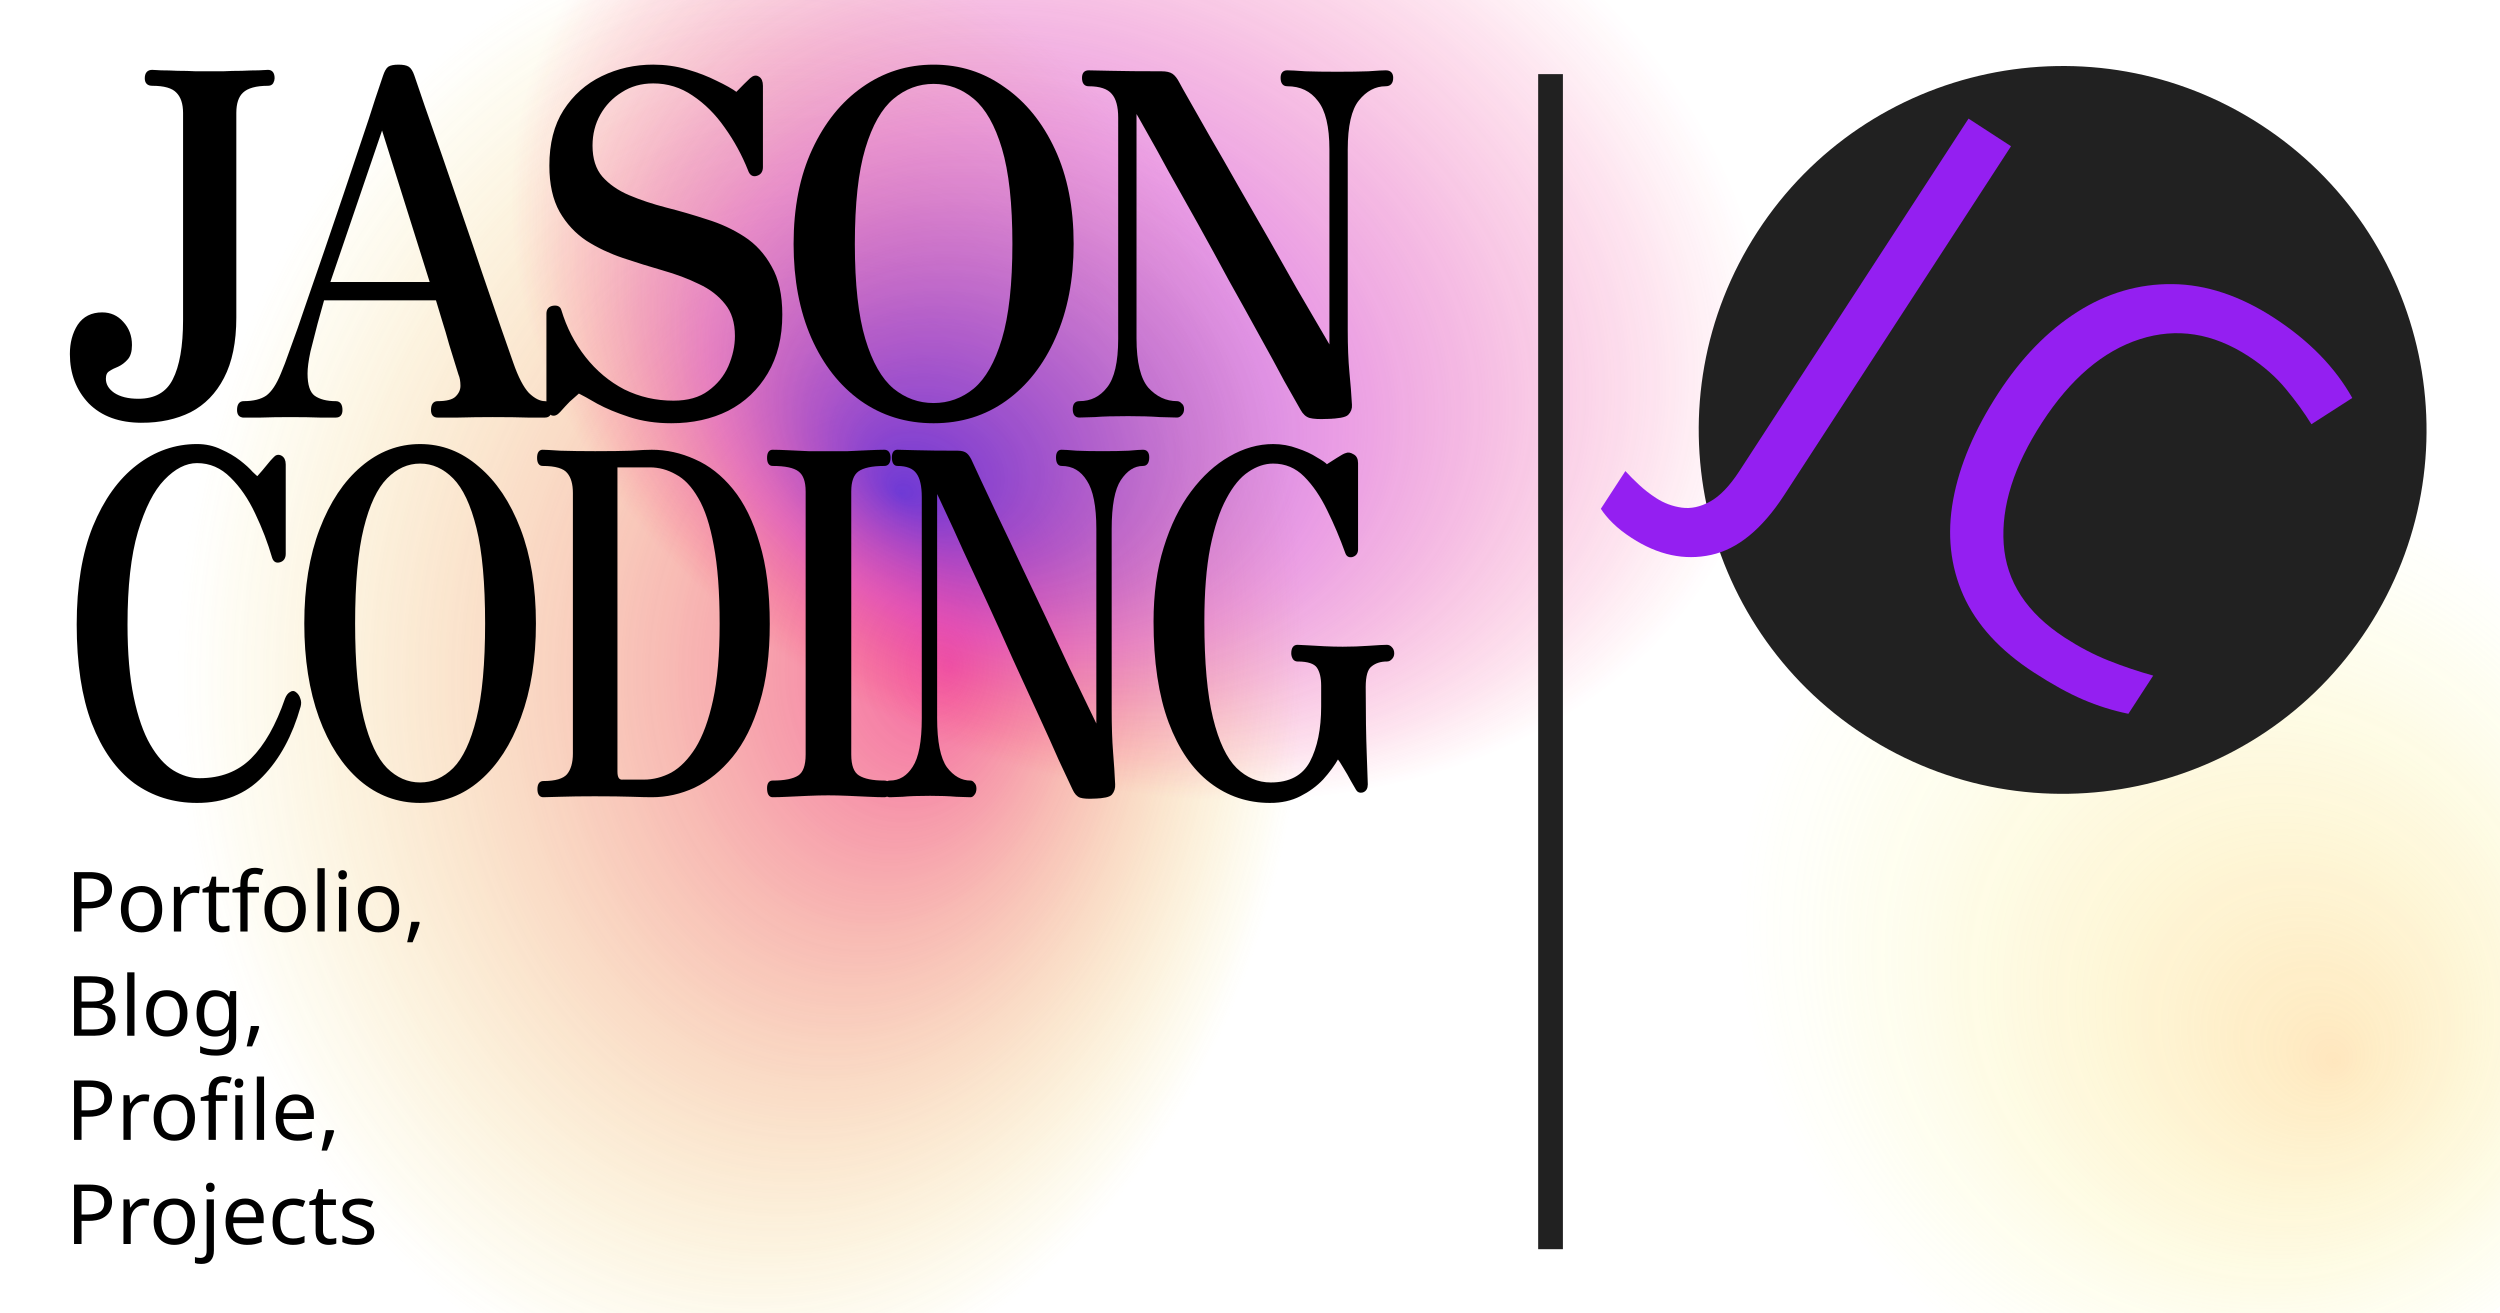
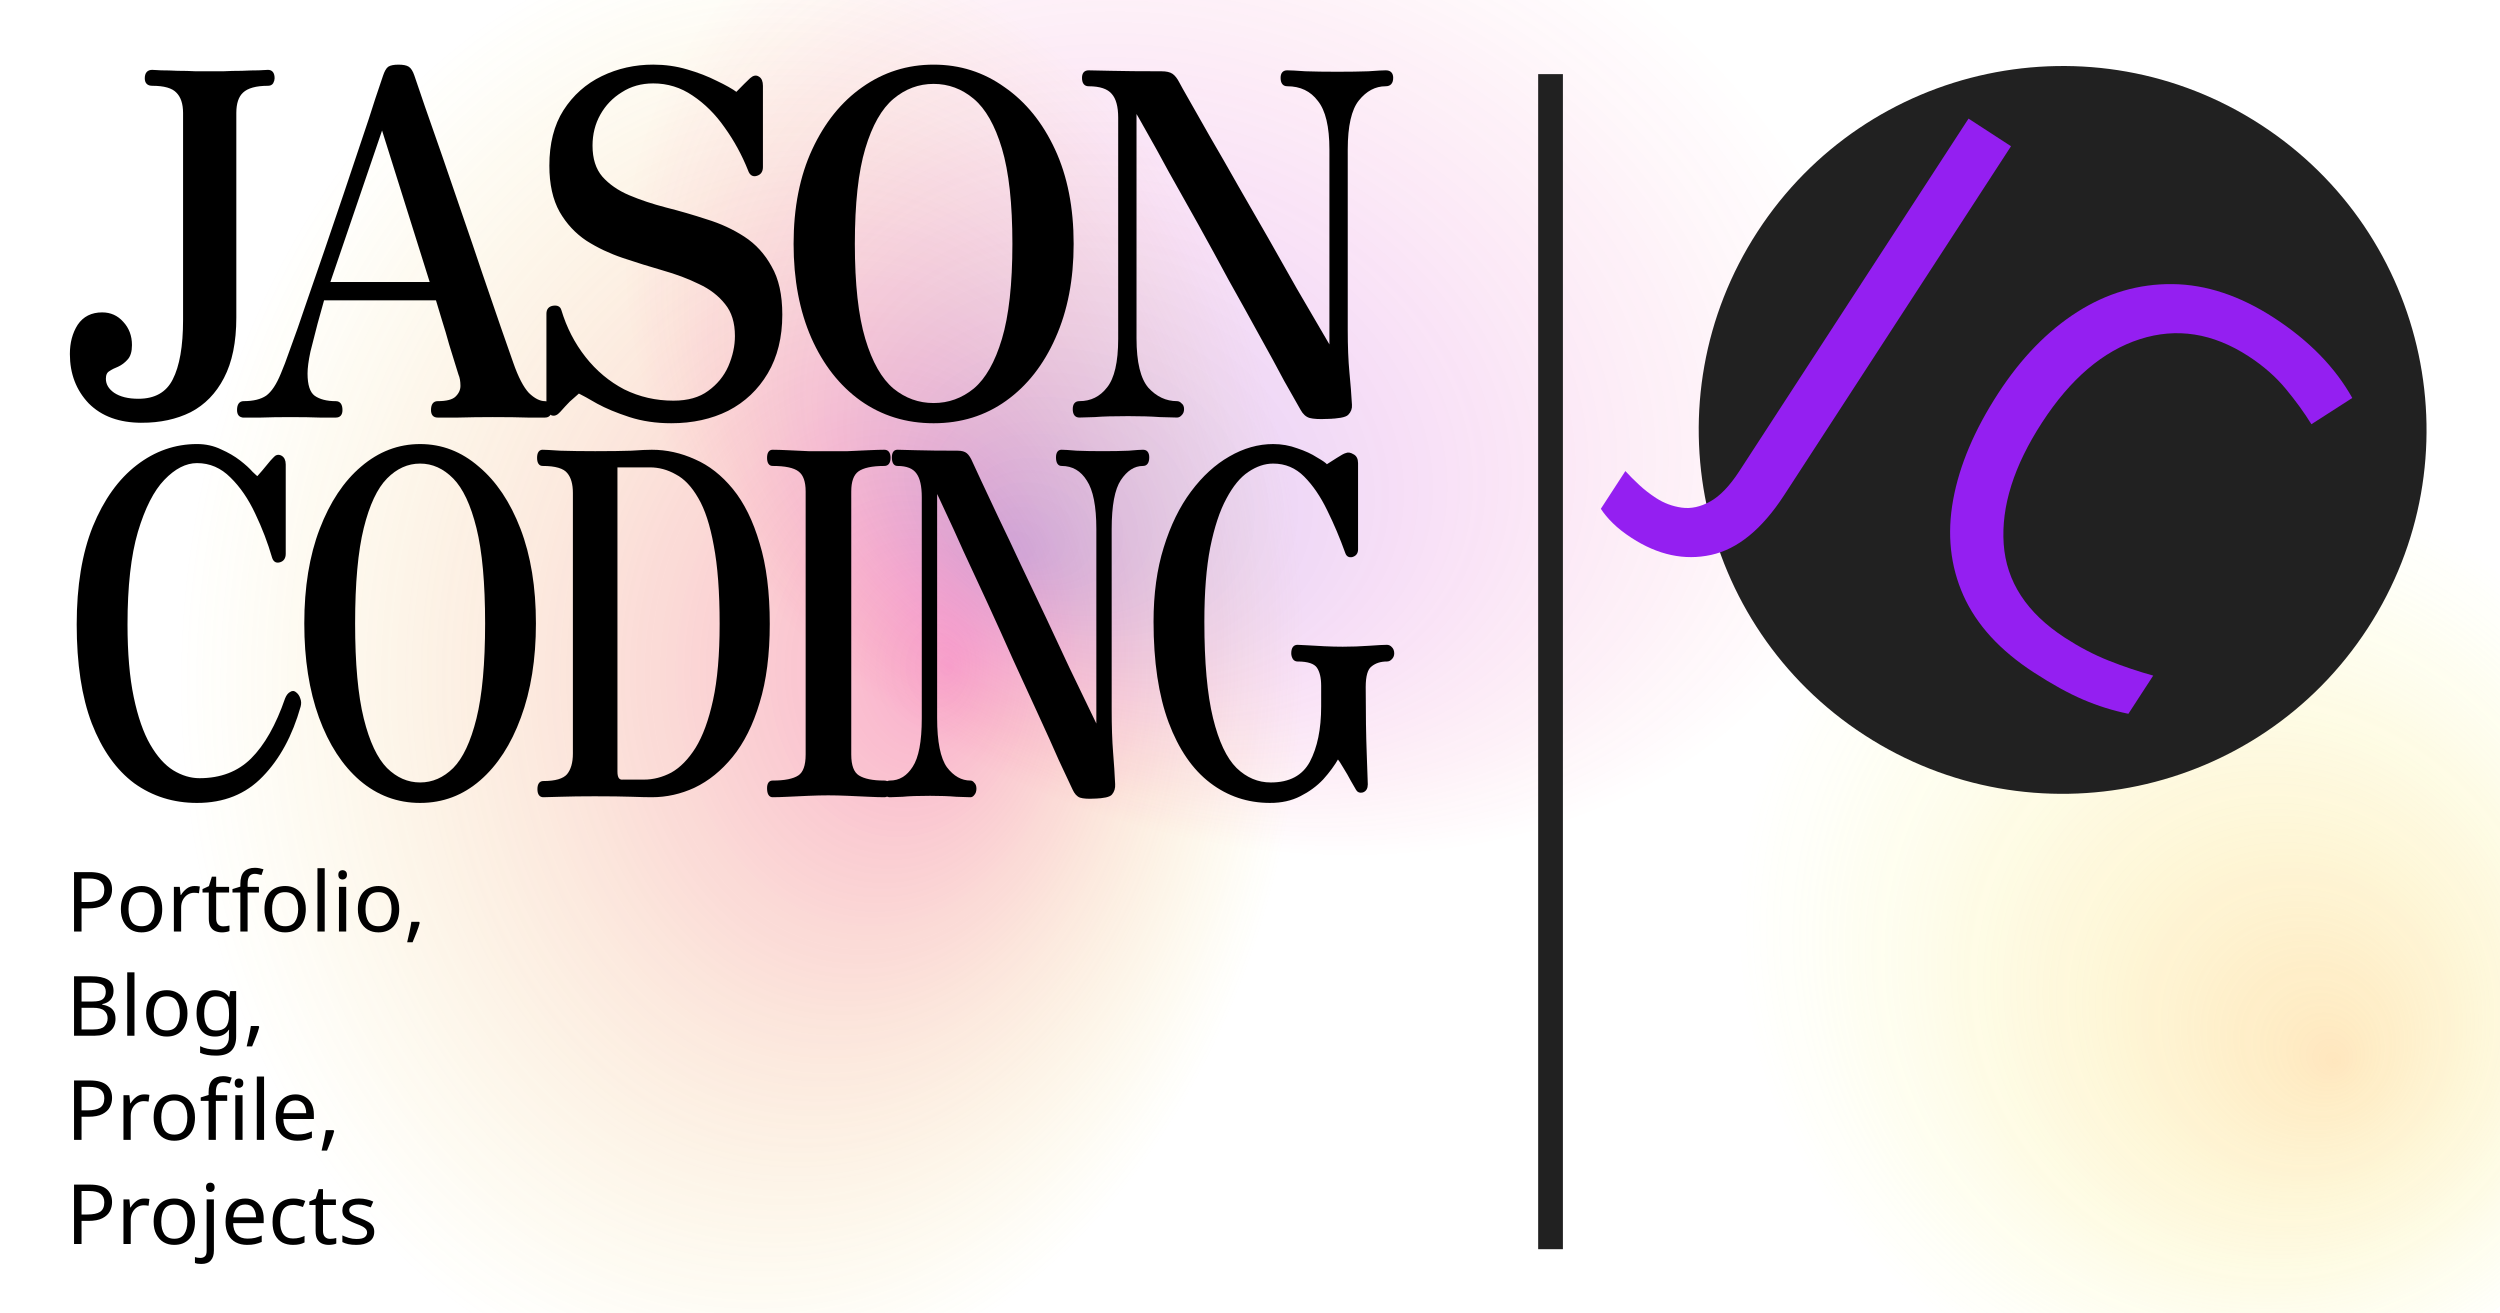
<svg xmlns="http://www.w3.org/2000/svg" xmlns:xlink="http://www.w3.org/1999/xlink" width="1200" height="630" viewBox="0 0 317.5 166.688" version="1.1" id="svg8">
  <defs id="defs2">
    <linearGradient id="linearGradient14203">
      <stop style="stop-color:#ffb83d;stop-opacity:0.357" offset="0" id="stop14199" />
      <stop style="stop-color:#f2ff3d;stop-opacity:0" offset="1" id="stop14201" />
    </linearGradient>
    <linearGradient id="linearGradient2963">
      <stop id="stop2959" offset="0" style="stop-color:#5123de;stop-opacity:1" />
      <stop style="stop-color:#ce1ec2;stop-opacity:0.533" offset="0.499" id="stop2965" />
      <stop id="stop2961" offset="1" style="stop-color:#ff145d;stop-opacity:0" />
    </linearGradient>
    <linearGradient id="linearGradient2891-2-9">
      <stop id="stop2887" offset="0" style="stop-color:#f12b82;stop-opacity:1" />
      <stop id="stop2889" offset="1" style="stop-color:#ecd018;stop-opacity:0" />
    </linearGradient>
    <linearGradient id="linearGradient2857">
      <stop style="stop-color:#b723de;stop-opacity:1" offset="0" id="stop2853" />
      <stop style="stop-color:#ff14ac;stop-opacity:0" offset="1" id="stop2855" />
    </linearGradient>
    <linearGradient id="linearGradient2832">
      <stop style="stop-color:#212121;stop-opacity:1;" offset="0" id="stop2830" />
    </linearGradient>
    <radialGradient xlink:href="#linearGradient2857" id="radialGradient2861" cx="123.464" cy="119.214" fx="155.933" fy="108.346" r="87.97" gradientTransform="matrix(0.5093766,0.6776576,-0.5017824,0.434602,117.6106,49.19618)" gradientUnits="userSpaceOnUse" />
    <radialGradient gradientUnits="userSpaceOnUse" gradientTransform="matrix(-0.6089427,0.8602489,-0.7060038,-0.4179501,178.025,68.69851)" r="87.97" fy="86.783" fx="127.386" cy="119.214" cx="123.464" id="radialGradient2861-1" xlink:href="#linearGradient2891-2-9" />
-     <radialGradient xlink:href="#linearGradient2963" id="radialGradient2957" gradientUnits="userSpaceOnUse" gradientTransform="matrix(0.5568826,0.740858,-0.5485801,0.4751343,85.521,-28.1897)" cx="123.464" cy="119.214" fx="95.794" fy="165.103" r="87.97" />
+     <radialGradient xlink:href="#linearGradient2963" id="radialGradient2957" gradientUnits="userSpaceOnUse" gradientTransform="matrix(0.5568826,0.740858,-0.5485801,0.4751343,91.81223,-13.59046)" cx="123.464" cy="119.214" fx="95.794" fy="165.103" r="87.97" />
    <radialGradient xlink:href="#linearGradient14203" id="radialGradient14205" cx="243.135" cy="128.405" fx="255.485" fy="135.893" r="41.035" gradientTransform="matrix(1.44289,0.3839595,-0.3248484,1.421784,-27.88702,-156.4475)" gradientUnits="userSpaceOnUse" />
  </defs>
  <g id="layer1">
    <ellipse style="opacity:0.926;fill:url(#radialGradient14205);fill-opacity:1;stroke-width:0.347" id="path13703" cx="278.784" cy="117.72" rx="64.887" ry="60.091" />
-     <ellipse style="opacity:0.721;fill:url(#radialGradient2861-1);fill-opacity:1;fill-rule:nonzero;stroke-width:0.361" id="path910-6" cx="20.095" cy="123.517" rx="119.073" ry="118.214" transform="rotate(-39.53775)" />
-     <ellipse ry="94.17" rx="97.605" cy="118.675" cx="90.04" id="path910" style="opacity:0.817;fill:url(#radialGradient2957);fill-opacity:1;fill-rule:nonzero;stroke-width:0.292" transform="rotate(-39.53775)" />
+     <ellipse style="opacity:0.394;fill:url(#radialGradient2861-1);fill-opacity:1;fill-rule:nonzero;stroke-width:0.361" id="path910-6" cx="20.095" cy="123.517" rx="119.073" ry="118.214" transform="rotate(-39.53775)" />
+     <ellipse ry="94.17" rx="97.605" cy="133.274" cx="96.331" id="path910" style="opacity:0.247;fill:url(#radialGradient2957);fill-opacity:1;fill-rule:nonzero;stroke-width:0.292" transform="rotate(-39.53775)" />
    <g id="layer1-5" transform="matrix(0.4338153,0.282053,-0.282053,0.4338153,248.1196,-10.06421)">
      <circle style="opacity:1;fill:#212121;fill-opacity:1;stroke:none;stroke-width:0.254" id="path971" cx="90.536" cy="90.197" r="89.308" />
      <g style="fill:#941ff1;fill-opacity:1" id="g945" transform="matrix(1.02999,0,0,0.8691042,9.810228,7.67684)">
        <text transform="scale(0.8953997,1.11682)" id="text915" y="138.882" x="7.61" style="font-size:149.704px;line-height:1.05;font-family:'Zen Antique';-inkscape-font-specification:'Zen Antique';letter-spacing:-16.112px;fill:#941ff1;fill-opacity:1;stroke-width:0.78" xml:space="preserve">
          <tspan style="font-size:149.704px;fill:#941ff1;fill-opacity:1;stroke-width:0.78" y="138.882" x="7.61" id="tspan913">J</tspan>
        </text>
        <text xml:space="preserve" style="font-size:147.534px;line-height:1.05;font-family:'Zen Antique';-inkscape-font-specification:'Zen Antique';letter-spacing:-15.879px;fill:#941ff1;fill-opacity:1;stroke-width:0.768" x="58.849" y="138.927" id="text915-5" transform="scale(0.8953997,1.11682)">
          <tspan id="tspan913-1" x="58.849" y="138.927" style="font-size:147.534px;fill:#941ff1;fill-opacity:1;stroke-width:0.768">C</tspan>
        </text>
      </g>
    </g>
    <text xml:space="preserve" style="font-size:10.583px;line-height:1.25;font-family:'Zen Antique';-inkscape-font-specification:'Zen Antique';stroke-width:0.265;letter-spacing:0px" x="8.373" y="118.307" id="text900">
      <tspan id="tspan898" x="8.373" y="118.307" style="stroke-width:0.265">Portfolio,</tspan>
      <tspan x="8.373" y="131.536" style="stroke-width:0.265" id="tspan902">Blog,</tspan>
      <tspan x="8.373" y="144.765" style="stroke-width:0.265" id="tspan904">Profile,</tspan>
      <tspan x="8.373" y="157.994" style="stroke-width:0.265" id="tspan906">Projects</tspan>
    </text>
    <rect style="fill:#212121;stroke-width:0.254" id="rect908" width="3.142" height="149.234" x="195.347" y="9.414" />
    <g transform="matrix(0.7051497,0,0,0.7051497,4.654544,1.913012)" id="g883" style="fill:#000000;fill-opacity:1;stroke:#000000;stroke-width:0.449;stroke-miterlimit:4;stroke-dasharray:none;stroke-opacity:0.996">
      <g style="font-size:80.487px;line-height:1.25;font-family:'Zen Antique';-inkscape-font-specification:'Zen Antique';letter-spacing:-5.486px;fill:#000000;fill-opacity:1;stroke:#000000;stroke-width:0.449;stroke-miterlimit:4;stroke-dasharray:none;stroke-opacity:0.996" id="text835" transform="scale(0.9415727,1.062053)" aria-label="JASON">
        <path class="svg-elem-1" id="path1259" style="fill:#000000;fill-opacity:1;stroke:#000000;stroke-width:0.449;stroke-miterlimit:4;stroke-dasharray:none;stroke-opacity:0.996" d="m 20.1,68.915 q -6.358,0 -9.98,-3.219 -3.541,-3.3 -3.541,-8.21 0,-2.817 1.449,-4.829 1.529,-2.012 4.507,-2.012 2.334,0 3.863,1.529 1.61,1.529 1.61,3.783 0,1.61 -0.805,2.334 -0.724,0.724 -1.69,1.127 -0.966,0.322 -1.771,0.805 -0.724,0.402 -0.724,1.449 0,1.529 1.69,2.576 1.771,1.046 4.749,1.046 4.829,0 6.761,-3.38 2.012,-3.461 2.012,-10.222 V 16.599 q 0,-2.415 -1.368,-3.622 -1.288,-1.207 -4.749,-1.207 -1.207,0 -1.207,-1.046 0,-1.207 1.207,-1.207 0.322,0 1.69,0.08 1.368,0 3.139,0.08 1.851,0 3.461,0.08 1.69,0 2.656,0 0.966,0 2.656,0 1.69,-0.08 3.541,-0.08 1.851,-0.08 3.219,-0.08 1.449,-0.08 1.771,-0.08 1.046,0 1.046,1.207 0,0.322 -0.241,0.724 -0.241,0.322 -0.805,0.322 -3.461,0 -4.91,1.207 -1.368,1.127 -1.368,3.622 v 34.69 q 0,6.197 -2.334,10.141 -2.254,3.863 -6.278,5.715 -4.024,1.771 -9.256,1.771 z" />
        <path class="svg-elem-2" id="path1261" style="fill:#000000;fill-opacity:1;stroke:#000000;stroke-width:0.449;stroke-miterlimit:4;stroke-dasharray:none;stroke-opacity:0.996" d="m 39.599,68.03 q -1.046,0 -1.046,-1.046 0,-1.288 1.046,-1.288 2.817,0 4.427,-0.966 1.61,-1.046 2.898,-3.863 0.644,-1.288 1.851,-4.346 1.288,-3.058 2.898,-7.324 1.69,-4.266 3.541,-9.095 1.851,-4.829 3.702,-9.658 1.851,-4.829 3.38,-8.934 1.61,-4.185 2.656,-7.163 1.127,-2.978 1.529,-4.024 0.402,-1.046 0.885,-1.368 0.563,-0.322 1.851,-0.322 1.288,0 1.851,0.322 0.563,0.322 0.966,1.368 0.644,1.61 2.012,5.232 1.449,3.622 3.3,8.371 1.851,4.749 3.863,9.98 2.012,5.151 3.863,10.061 1.932,4.91 3.461,8.934 1.529,3.944 2.415,6.117 1.449,3.702 3.058,5.232 1.69,1.449 3.219,1.449 1.046,0 1.046,1.288 0,1.046 -1.046,1.046 -0.805,0 -3.3,0 -2.495,-0.08 -6.68,-0.08 -3.461,0 -6.6,0.08 -3.139,0 -3.944,0 -1.046,0 -1.046,-1.046 0,-1.288 1.046,-1.288 2.576,0 3.541,-0.805 1.046,-0.885 1.046,-2.012 0,-1.207 -0.402,-2.012 -0.08,-0.161 -0.563,-1.61 -0.483,-1.449 -1.207,-3.461 -0.644,-2.093 -1.368,-4.105 -0.724,-2.093 -1.207,-3.541 H 54.811 q -0.483,1.61 -1.288,4.105 -0.724,2.415 -1.368,4.749 -0.563,2.334 -0.563,3.783 0,2.978 1.449,3.944 1.529,0.966 4.185,0.966 1.046,0 1.046,1.288 0,1.046 -1.046,1.046 -0.805,0 -3.058,0 -2.173,-0.08 -5.715,-0.08 -3.139,0 -5.554,0.08 -2.415,0 -3.3,0 z M 55.857,45.493 H 75.496 L 66.079,18.933 Z" />
        <path class="svg-elem-3" id="path1263" style="fill:#000000;fill-opacity:1;stroke:#000000;stroke-width:0.449;stroke-miterlimit:4;stroke-dasharray:none;stroke-opacity:0.996" d="m 121.395,68.996 q -4.346,0 -7.968,-1.046 -3.622,-1.046 -6.117,-2.254 -2.495,-1.288 -3.622,-1.771 -1.046,0.805 -1.851,1.449 -0.724,0.644 -1.851,1.771 -0.805,0.805 -1.529,0.483 -0.724,-0.402 -0.724,-1.288 V 50.645 q 0,-0.966 1.046,-1.127 1.127,-0.161 1.368,0.563 1.529,4.507 4.668,8.049 3.139,3.541 7.485,5.554 4.427,1.932 9.497,1.932 4.185,0 6.761,-1.69 2.656,-1.69 3.944,-4.266 1.288,-2.656 1.288,-5.232 0,-3.461 -1.932,-5.554 -1.932,-2.173 -5.071,-3.461 -3.139,-1.368 -7.002,-2.334 -3.783,-0.966 -7.566,-2.093 -3.783,-1.127 -6.922,-2.898 -3.139,-1.851 -5.071,-4.829 -1.932,-3.058 -1.932,-7.727 0,-5.554 2.656,-9.256 2.737,-3.783 7.244,-5.715 4.507,-1.932 9.739,-1.932 3.38,0 6.439,0.805 3.139,0.805 5.634,1.932 2.495,1.046 3.863,1.932 0.966,-0.885 1.61,-1.449 0.724,-0.644 1.127,-0.966 0.805,-0.644 1.449,-0.241 0.644,0.322 0.644,1.368 v 13.763 q 0,1.046 -1.046,1.288 -0.966,0.241 -1.368,-0.805 -1.771,-3.944 -4.507,-7.324 -2.656,-3.38 -6.197,-5.473 -3.461,-2.093 -7.646,-2.093 -3.461,0 -6.117,1.529 -2.656,1.449 -4.185,3.863 -1.529,2.415 -1.529,5.393 0,3.38 1.932,5.393 2.012,2.012 5.232,3.219 3.219,1.207 7.083,2.093 3.944,0.885 7.807,2.012 3.863,1.046 7.083,2.898 3.219,1.851 5.151,4.99 2.012,3.058 2.012,8.049 0,5.715 -2.737,9.819 -2.737,4.105 -7.485,6.278 -4.749,2.093 -10.785,2.093 z" />
        <path class="svg-elem-4" id="path1265" style="fill:#000000;fill-opacity:1;stroke:#000000;stroke-width:0.449;stroke-miterlimit:4;stroke-dasharray:none;stroke-opacity:0.996" d="m 171.572,68.996 q -7.807,0 -13.844,-3.783 -5.956,-3.783 -9.336,-10.544 -3.38,-6.841 -3.38,-15.856 0,-9.175 3.541,-15.936 3.541,-6.761 9.497,-10.463 6.036,-3.783 13.522,-3.783 7.485,0 13.441,3.783 6.037,3.702 9.578,10.463 3.541,6.761 3.541,15.936 0,9.014 -3.461,15.856 -3.38,6.761 -9.336,10.544 -5.956,3.783 -13.763,3.783 z m 0,-2.978 q 4.346,0 7.807,-2.495 3.461,-2.576 5.473,-8.532 2.012,-5.956 2.012,-16.178 0,-10.302 -2.012,-16.258 -2.012,-5.956 -5.473,-8.532 -3.461,-2.576 -7.807,-2.576 -4.346,0 -7.807,2.576 -3.461,2.576 -5.473,8.532 -2.012,5.956 -2.012,16.258 0,10.222 2.012,16.178 2.012,5.956 5.473,8.532 3.461,2.495 7.807,2.495 z" />
        <path class="svg-elem-5" id="path1267" style="fill:#000000;fill-opacity:1;stroke:#000000;stroke-width:0.449;stroke-miterlimit:4;stroke-dasharray:none;stroke-opacity:0.996" d="m 246.78,68.271 q -2.173,0.08 -3.219,-0.161 -0.966,-0.241 -1.61,-1.288 -1.046,-1.61 -3.139,-4.91 -2.012,-3.38 -4.749,-7.727 -2.737,-4.427 -5.795,-9.256 -2.978,-4.91 -5.956,-9.658 -2.978,-4.749 -5.554,-8.773 -2.495,-4.105 -4.266,-6.841 -1.771,-2.817 -2.334,-3.622 v 38.795 q 0,6.117 2.334,8.532 2.415,2.334 5.634,2.334 0.402,0 0.724,0.322 0.402,0.241 0.402,0.805 0,0.563 -0.402,0.885 -0.322,0.322 -0.724,0.322 -0.805,0 -3.3,-0.08 -2.495,-0.161 -6.036,-0.161 -4.185,0 -6.358,0.161 -2.093,0.08 -2.978,0.08 -1.046,0 -1.046,-1.207 0,-1.127 1.046,-1.127 3.38,0 5.473,-2.415 2.173,-2.415 2.173,-8.371 V 17.404 q 0,-2.898 -1.288,-4.185 -1.288,-1.368 -4.588,-1.368 -1.046,0 -1.046,-1.207 0,-1.046 1.046,-1.046 0.644,0 4.266,0.08 3.702,0.08 9.658,0.08 1.368,0 2.012,0.402 0.644,0.402 1.207,1.368 0.322,0.563 1.932,3.058 1.61,2.495 4.024,6.278 2.495,3.783 5.312,8.21 2.898,4.427 5.795,8.934 2.898,4.507 5.393,8.451 2.576,3.863 4.346,6.6 1.771,2.656 2.334,3.541 V 22.796 q 0,-5.876 -2.254,-8.371 -2.173,-2.576 -6.036,-2.576 -1.046,0 -1.046,-1.207 0,-1.046 1.046,-1.046 0.885,0 3.461,0.161 2.576,0.08 6.117,0.08 3.461,0 5.956,-0.08 2.495,-0.161 3.3,-0.161 1.207,0 1.207,1.046 0,1.207 -1.207,1.207 -3.058,0 -5.312,2.495 -2.173,2.415 -2.173,8.451 v 30.585 q 0,4.266 0.322,7.244 0.322,2.898 0.483,5.473 0.081,0.885 -0.644,1.529 -0.644,0.563 -3.944,0.644 z" />
      </g>
      <g style="font-size:73.169px;line-height:1.25;font-family:'Zen Antique';-inkscape-font-specification:'Zen Antique';letter-spacing:-4.987px;fill:#000000;fill-opacity:1;stroke:#000000;stroke-width:0.449;stroke-miterlimit:4;stroke-dasharray:none;stroke-opacity:0.996" id="text835-6" transform="scale(0.8559621,1.168276)" aria-label="CODING">
        <path class="svg-elem-6" id="path1270" style="fill:#000000;fill-opacity:1;stroke:#000000;stroke-width:0.449;stroke-miterlimit:4;stroke-dasharray:none;stroke-opacity:0.996" d="m 33.747,121.235 q -7.39,0 -13.097,-3 -5.634,-3.073 -8.853,-9.146 -3.146,-6.073 -3.146,-15.146 0,-8.853 3.366,-15 3.439,-6.146 9.146,-9.366 5.707,-3.219 12.585,-3.219 2.707,0 4.975,0.805 2.268,0.732 3.951,1.683 1.683,0.951 2.634,1.756 1.024,0.732 1.171,0.732 1.171,-0.951 2.049,-1.756 0.878,-0.805 1.39,-1.171 0.659,-0.585 1.463,-0.293 0.805,0.293 0.805,1.171 v 13.756 q 0,0.878 -1.024,1.098 -1.024,0.22 -1.39,-0.512 -1.39,-3.512 -3.585,-6.878 -2.195,-3.439 -5.268,-5.634 -3.073,-2.268 -7.171,-2.268 -3.585,0 -7.024,2.634 -3.366,2.561 -5.634,8.122 -2.195,5.488 -2.195,14.341 0,6.658 1.317,11.268 1.317,4.61 3.512,7.39 2.195,2.78 4.902,4.024 2.78,1.244 5.634,1.244 6.732,0 10.975,-3.073 4.317,-3.146 7.244,-9.366 0.366,-0.659 0.951,-0.878 0.585,-0.293 1.098,0.073 0.512,0.293 0.732,0.805 0.293,0.512 0.073,1.098 -2.561,6.658 -7.902,10.683 -5.268,4.024 -13.683,4.024 z" />
        <path class="svg-elem-7" id="path1272" style="fill:#000000;fill-opacity:1;stroke:#000000;stroke-width:0.449;stroke-miterlimit:4;stroke-dasharray:none;stroke-opacity:0.996" d="m 80.684,121.235 q -7.097,0 -12.585,-3.439 -5.414,-3.439 -8.488,-9.585 -3.073,-6.219 -3.073,-14.414 0,-8.341 3.219,-14.487 3.219,-6.146 8.634,-9.512 5.488,-3.439 12.292,-3.439 6.805,0 12.219,3.439 5.488,3.366 8.707,9.512 3.219,6.146 3.219,14.487 0,8.195 -3.146,14.414 -3.073,6.146 -8.488,9.585 -5.414,3.439 -12.512,3.439 z m 0,-2.707 q 3.951,0 7.097,-2.268 3.146,-2.341 4.975,-7.756 1.829,-5.414 1.829,-14.707 0,-9.366 -1.829,-14.78 -1.829,-5.414 -4.975,-7.756 -3.146,-2.341 -7.097,-2.341 -3.951,0 -7.097,2.341 -3.146,2.341 -4.975,7.756 -1.829,5.414 -1.829,14.78 0,9.292 1.829,14.707 1.829,5.414 4.975,7.756 3.146,2.268 7.097,2.268 z" />
        <path class="svg-elem-8" id="path1274" style="fill:#000000;fill-opacity:1;stroke:#000000;stroke-width:0.449;stroke-miterlimit:4;stroke-dasharray:none;stroke-opacity:0.996" d="m 106.616,120.357 q -1.024,0 -1.024,-1.024 0,-1.024 1.024,-1.024 3.805,0 5.122,-1.098 1.317,-1.171 1.317,-3.366 V 73.675 q 0,-2.122 -1.244,-3.219 -1.244,-1.171 -5.341,-1.171 -0.951,0 -0.951,-1.024 0,-1.024 0.951,-1.024 0.659,0 3.732,0.146 3.146,0.073 7.317,0.073 4.829,0 7.61,-0.073 2.854,-0.146 4.317,-0.146 4.61,0 9,1.463 4.39,1.39 7.902,4.536 3.512,3.146 5.561,8.268 2.122,5.049 2.122,12.365 0,7.024 -2.122,12.073 -2.049,5.049 -5.634,8.268 -3.512,3.146 -7.902,4.683 -4.317,1.463 -8.927,1.463 -1.463,0 -4.317,-0.073 -2.854,-0.073 -7.756,-0.073 -4.097,0 -7.097,0.073 -2.927,0.073 -3.658,0.073 z m 16.829,-2.268 h 4.317 q 3,0 5.853,-1.098 2.854,-1.171 5.195,-3.878 2.341,-2.78 3.732,-7.463 1.39,-4.683 1.39,-11.78 0,-7.39 -1.244,-12.146 -1.171,-4.756 -3.293,-7.39 -2.122,-2.707 -4.829,-3.732 -2.634,-1.098 -5.561,-1.098 h -7.024 v 47.121 q 0,1.61 1.463,1.463 z" />
        <path class="svg-elem-9" id="path1276" style="fill:#000000;fill-opacity:1;stroke:#000000;stroke-width:0.449;stroke-miterlimit:4;stroke-dasharray:none;stroke-opacity:0.996" d="m 154.86,120.357 q -0.951,0 -0.951,-1.171 0,-0.951 0.951,-0.951 3.805,0 5.488,-0.805 1.683,-0.805 1.683,-3.439 V 73.456 q 0,-2.415 -1.61,-3.293 -1.537,-0.878 -5.561,-0.878 -0.951,0 -0.951,-1.024 0,-1.024 0.951,-1.024 1.244,0 3.219,0.073 2.049,0.073 4.317,0.146 2.268,0 4.171,0 1.829,0 4.097,0 2.341,-0.073 4.39,-0.146 2.122,-0.073 3.293,-0.073 1.098,0 1.098,1.024 0,1.024 -1.098,1.024 -3.878,0 -5.561,0.878 -1.61,0.878 -1.61,3.293 v 40.535 q 0,2.634 1.756,3.439 1.756,0.805 5.414,0.805 1.098,0 1.098,0.951 0,1.171 -1.098,1.171 -1.171,0 -3.293,-0.073 -2.049,-0.073 -4.39,-0.146 -2.268,-0.073 -4.097,-0.073 -1.902,0 -4.171,0.073 -2.268,0.073 -4.317,0.146 -1.976,0.073 -3.219,0.073 z" />
        <path class="svg-elem-10" id="path1278" style="fill:#000000;fill-opacity:1;stroke:#000000;stroke-width:0.449;stroke-miterlimit:4;stroke-dasharray:none;stroke-opacity:0.996" d="m 222.537,120.576 q -1.976,0.073 -2.927,-0.146 -0.878,-0.22 -1.463,-1.171 -0.951,-1.463 -2.854,-4.463 -1.829,-3.073 -4.317,-7.024 -2.488,-4.024 -5.268,-8.414 -2.707,-4.463 -5.414,-8.78 -2.707,-4.317 -5.049,-7.975 -2.268,-3.732 -3.878,-6.219 -1.61,-2.561 -2.122,-3.293 V 108.357 q 0,5.561 2.122,7.756 2.195,2.122 5.122,2.122 0.366,0 0.659,0.293 0.366,0.22 0.366,0.732 0,0.512 -0.366,0.805 -0.293,0.293 -0.659,0.293 -0.732,0 -3,-0.073 -2.268,-0.146 -5.488,-0.146 -3.805,0 -5.78,0.146 -1.902,0.073 -2.707,0.073 -0.951,0 -0.951,-1.098 0,-1.024 0.951,-1.024 3.073,0 4.975,-2.195 1.976,-2.195 1.976,-7.61 V 74.334 q 0,-2.634 -1.171,-3.805 -1.171,-1.244 -4.171,-1.244 -0.951,0 -0.951,-1.098 0,-0.951 0.951,-0.951 0.585,0 3.878,0.073 3.366,0.073 8.78,0.073 1.244,0 1.829,0.366 0.585,0.366 1.098,1.244 0.293,0.512 1.756,2.78 1.463,2.268 3.658,5.707 2.268,3.439 4.829,7.463 2.634,4.024 5.268,8.122 2.634,4.097 4.902,7.683 2.341,3.512 3.951,6 1.61,2.415 2.122,3.219 V 79.236 q 0,-5.341 -2.049,-7.61 -1.976,-2.341 -5.488,-2.341 -0.951,0 -0.951,-1.098 0,-0.951 0.951,-0.951 0.805,0 3.146,0.146 2.341,0.073 5.561,0.073 3.146,0 5.414,-0.073 2.268,-0.146 3,-0.146 1.098,0 1.098,0.951 0,1.098 -1.098,1.098 -2.78,0 -4.829,2.268 -1.976,2.195 -1.976,7.683 v 27.804 q 0,3.878 0.293,6.585 0.293,2.634 0.439,4.975 0.073,0.805 -0.585,1.39 -0.585,0.512 -3.585,0.585 z" />
        <path class="svg-elem-11" id="path1280" style="fill:#000000;fill-opacity:1;stroke:#000000;stroke-width:0.449;stroke-miterlimit:4;stroke-dasharray:none;stroke-opacity:0.996" d="m 259.523,121.235 q -7.024,0 -12.512,-3.073 -5.488,-3.073 -8.634,-9.219 -3.146,-6.219 -3.146,-15.439 0,-6.366 2.122,-11.341 2.122,-5.049 5.707,-8.561 3.585,-3.512 7.975,-5.341 4.463,-1.902 9.146,-1.902 2.634,0 5.049,0.659 2.415,0.585 4.097,1.39 1.756,0.732 2.122,1.098 0.805,-0.366 2.195,-1.024 1.39,-0.659 1.829,-0.732 0.659,-0.22 1.463,0.146 0.878,0.293 0.878,1.171 v 13.317 q 0,0.732 -1.024,0.951 -0.951,0.146 -1.244,-0.512 -1.683,-3.439 -3.805,-6.585 -2.122,-3.219 -4.902,-5.268 -2.78,-2.049 -6.658,-2.049 -2.707,0 -5.341,1.317 -2.561,1.244 -4.683,4.171 -2.122,2.854 -3.439,7.61 -1.244,4.683 -1.244,11.487 0,9.439 1.829,14.926 1.829,5.488 5.049,7.829 3.219,2.268 7.317,2.268 6,0 8.414,-3.293 2.415,-3.366 2.415,-8.634 v -3.219 q 0,-1.902 -0.951,-2.927 -0.951,-1.024 -4.244,-1.024 -0.512,0 -0.805,-0.293 -0.293,-0.366 -0.293,-0.732 0,-1.098 1.098,-1.098 0.512,0 2.049,0.073 1.61,0.073 3.585,0.146 2.049,0.073 3.878,0.073 2.78,0 5.561,-0.146 2.78,-0.146 3.732,-0.146 0.512,0 0.878,0.293 0.439,0.293 0.439,0.805 0,0.439 -0.439,0.732 -0.366,0.293 -0.878,0.293 -2.049,0 -3.366,0.805 -1.317,0.732 -1.317,3.366 0,6.219 0.22,10.39 0.22,4.097 0.22,4.61 0,0.805 -0.878,1.024 -0.805,0.146 -1.171,-0.293 -0.293,-0.366 -1.098,-1.39 -0.732,-1.024 -1.61,-2.049 -0.805,-1.024 -1.317,-1.463 -1.244,1.61 -3.219,3.219 -1.976,1.537 -4.756,2.561 -2.707,1.024 -6.293,1.024 z" />
      </g>
    </g>
  </g>
</svg>
